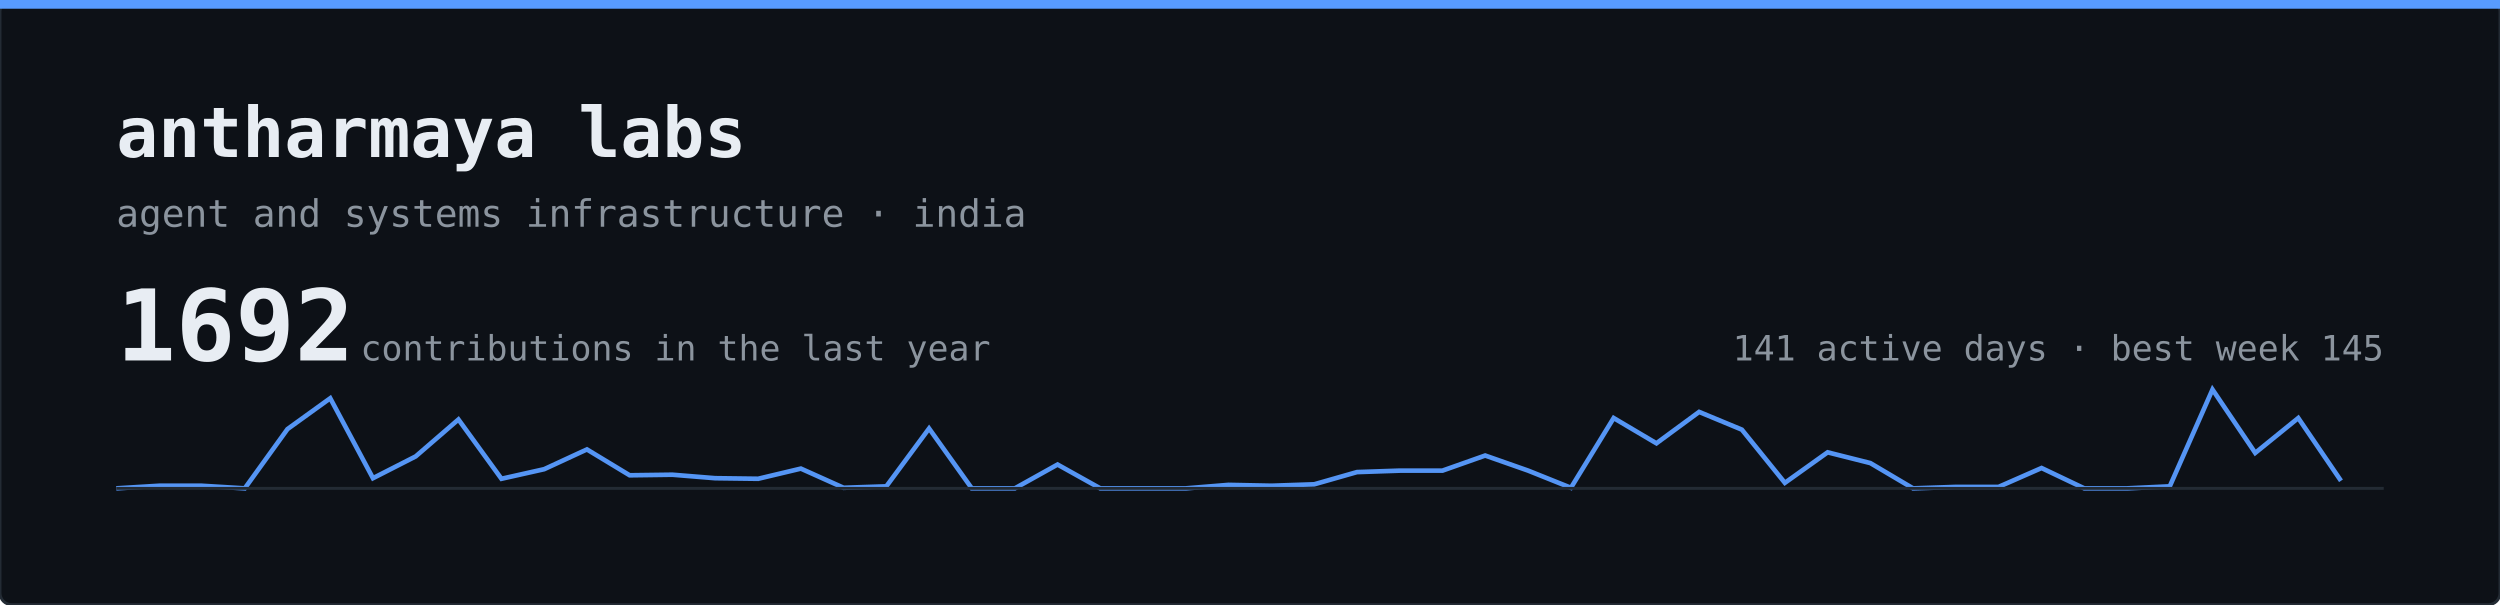
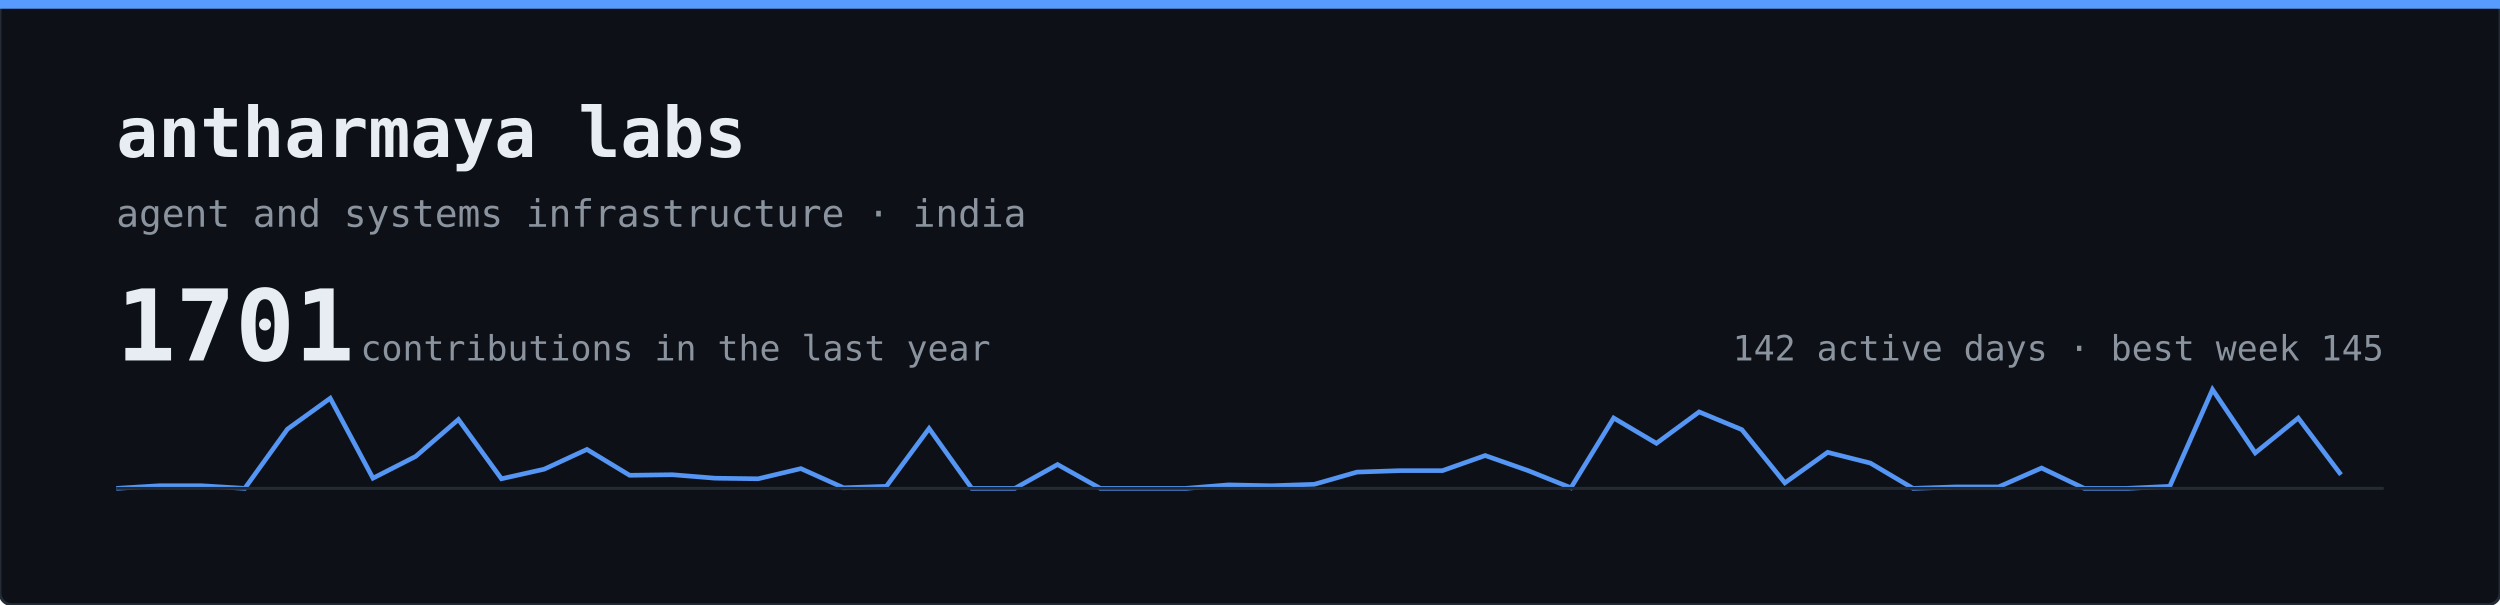
- <svg xmlns="http://www.w3.org/2000/svg" width="860" height="208" viewBox="0 0 860 208" role="img" aria-label="antharmaya labs. 1692 contributions in the last year.">
+ <svg xmlns="http://www.w3.org/2000/svg" width="860" height="208" viewBox="0 0 860 208" role="img" aria-label="antharmaya labs. 1701 contributions in the last year.">
  <rect width="860" height="208" rx="4" fill="#0d1117" stroke="#232b34" stroke-width="1" />
  <rect width="860" height="3" fill="#589bff" />
  <text x="40" y="54" font-family="ui-monospace,SFMono-Regular,'SF Mono','JetBrains Mono',Menlo,Consolas,'DejaVu Sans Mono',monospace" font-size="24" font-weight="700" fill="#e8edf3">antharmaya labs</text>
  <text x="40" y="78" font-family="ui-monospace,SFMono-Regular,'SF Mono','JetBrains Mono',Menlo,Consolas,'DejaVu Sans Mono',monospace" font-size="13" fill="#8b949e">agent and systems infrastructure · india</text>
-   <text x="40" y="124" font-family="ui-monospace,SFMono-Regular,'SF Mono','JetBrains Mono',Menlo,Consolas,'DejaVu Sans Mono',monospace" font-size="34" font-weight="700" fill="#e8edf3">1692</text>
+   <text x="40" y="124" font-family="ui-monospace,SFMono-Regular,'SF Mono','JetBrains Mono',Menlo,Consolas,'DejaVu Sans Mono',monospace" font-size="34" font-weight="700" fill="#e8edf3">1701</text>
  <text x="124" y="124" font-family="ui-monospace,SFMono-Regular,'SF Mono','JetBrains Mono',Menlo,Consolas,'DejaVu Sans Mono',monospace" font-size="12" fill="#8b949e">contributions in the last year</text>
-   <text x="820" y="124" font-family="ui-monospace,SFMono-Regular,'SF Mono','JetBrains Mono',Menlo,Consolas,'DejaVu Sans Mono',monospace" font-size="12" fill="#8b949e" text-anchor="end">141 active days  ·  best week 145</text>
-   <polyline points="40.0,168.0 54.7,167.1 69.4,167.1 84.2,168.0 98.9,147.6 113.6,137.0 128.3,164.5 143.0,157.0 157.7,144.3 172.5,164.7 187.2,161.4 201.9,154.6 216.6,163.5 231.3,163.3 246.0,164.5 260.8,164.7 275.5,161.2 290.2,167.8 304.9,167.3 319.6,147.4 334.3,168.0 349.1,168.0 363.8,159.8 378.5,168.0 393.2,168.0 407.9,168.0 422.6,166.8 437.4,167.1 452.1,166.6 466.8,162.4 481.5,161.9 496.2,161.9 510.9,156.7 525.7,161.9 540.4,167.8 555.1,143.8 569.8,152.5 584.5,141.7 599.2,147.8 614.0,166.1 628.7,155.6 643.4,159.3 658.1,168.0 672.8,167.5 687.5,167.5 702.3,161.0 717.0,168.0 731.7,168.0 746.4,167.3 761.1,134.0 775.8,155.8 790.6,143.8 805.3,165.4" fill="none" stroke="#589bff" stroke-width="1.6" opacity="0.95" />
+   <text x="820" y="124" font-family="ui-monospace,SFMono-Regular,'SF Mono','JetBrains Mono',Menlo,Consolas,'DejaVu Sans Mono',monospace" font-size="12" fill="#8b949e" text-anchor="end">142 active days  ·  best week 145</text>
+   <polyline points="40.0,168.0 54.7,167.1 69.4,167.1 84.2,168.0 98.9,147.6 113.6,137.0 128.3,164.5 143.0,157.0 157.7,144.3 172.5,164.7 187.2,161.4 201.9,154.6 216.6,163.5 231.3,163.3 246.0,164.5 260.8,164.7 275.5,161.2 290.2,167.8 304.9,167.3 319.6,147.4 334.3,168.0 349.1,168.0 363.8,159.8 378.5,168.0 393.2,168.0 407.9,168.0 422.6,166.8 437.4,167.1 452.1,166.6 466.8,162.4 481.5,161.9 496.2,161.9 510.9,156.7 525.7,161.9 540.4,167.8 555.1,143.8 569.8,152.5 584.5,141.7 599.2,147.8 614.0,166.1 628.7,155.6 643.4,159.3 658.1,168.0 672.8,167.5 687.5,167.5 702.3,161.0 717.0,168.0 731.7,168.0 746.4,167.3 761.1,134.0 775.8,155.8 790.6,143.8 805.3,163.3" fill="none" stroke="#589bff" stroke-width="1.6" opacity="0.95" />
  <line x1="40" y1="168" x2="820" y2="168" stroke="#232b34" stroke-width="1" />
</svg>
